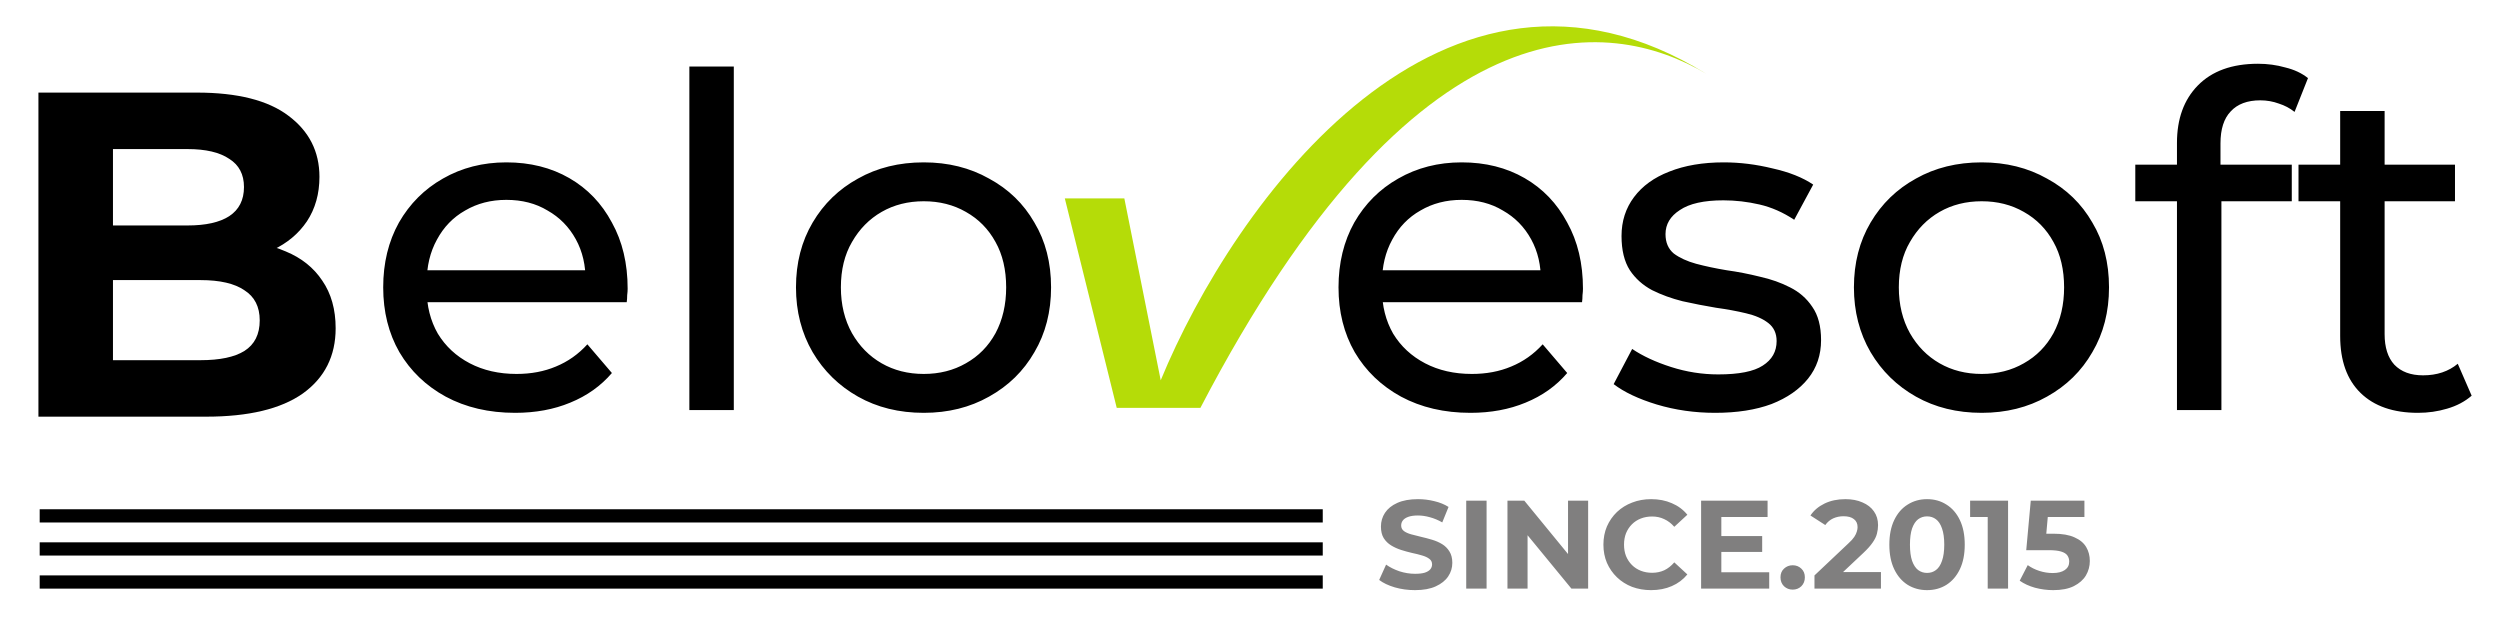
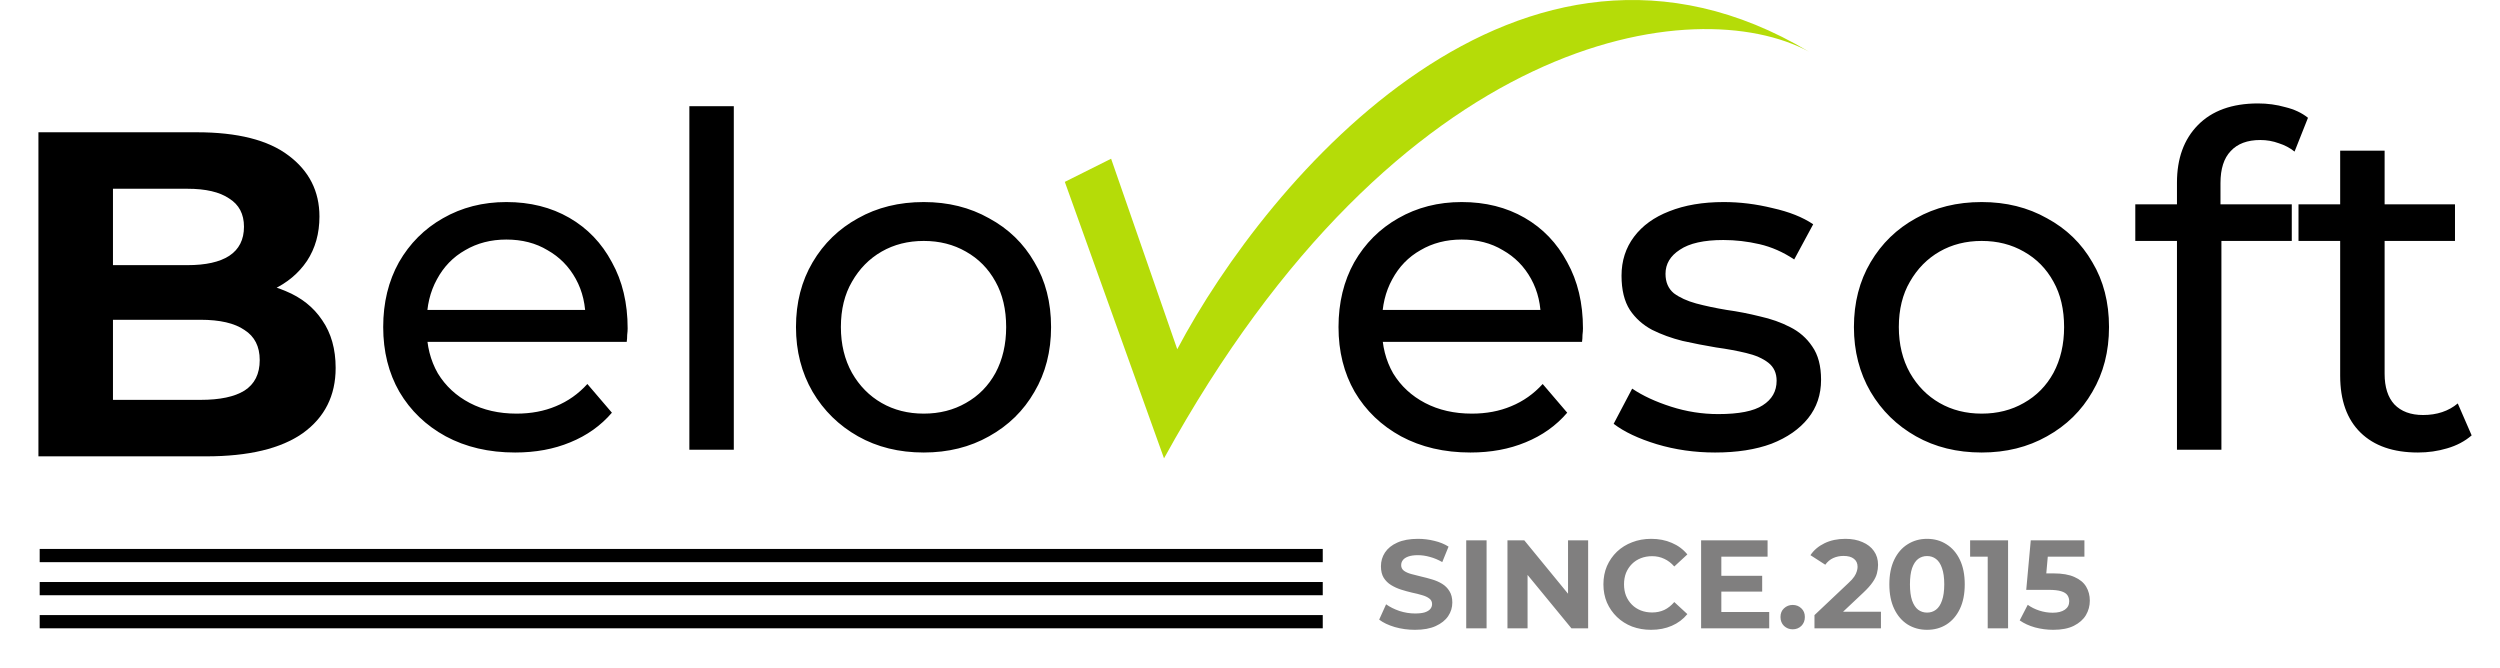
- <svg xmlns="http://www.w3.org/2000/svg" width="378" height="95" viewBox="0 0 378 95" fill="none">
-   <path d="M77.89 62.42C73.923 62.42 70.423 61.603 67.39 59.97C64.403 58.337 62.07 56.097 60.39 53.25C58.757 50.403 57.94 47.137 57.94 43.45C57.94 39.763 58.733 36.497 60.32 33.65C61.953 30.803 64.17 28.587 66.97 27C69.817 25.367 73.013 24.55 76.56 24.55C80.153 24.55 83.327 25.343 86.08 26.93C88.833 28.517 90.98 30.757 92.52 33.65C94.107 36.497 94.9 39.833 94.9 43.66C94.9 43.94 94.877 44.267 94.83 44.64C94.83 45.013 94.807 45.363 94.76 45.69H63.19V40.86H91.26L88.53 42.54C88.577 40.16 88.087 38.037 87.06 36.17C86.033 34.303 84.61 32.857 82.79 31.83C81.017 30.757 78.94 30.22 76.56 30.22C74.227 30.22 72.15 30.757 70.33 31.83C68.51 32.857 67.087 34.327 66.06 36.24C65.033 38.107 64.52 40.253 64.52 42.68V43.8C64.52 46.273 65.08 48.49 66.2 50.45C67.367 52.363 68.977 53.857 71.03 54.93C73.083 56.003 75.44 56.54 78.1 56.54C80.293 56.54 82.277 56.167 84.05 55.42C85.87 54.673 87.457 53.553 88.81 52.06L92.52 56.4C90.84 58.36 88.74 59.853 86.22 60.88C83.747 61.907 80.97 62.42 77.89 62.42ZM104.231 62V10.06H110.951V62H104.231ZM139.672 62.42C135.939 62.42 132.625 61.603 129.732 59.97C126.839 58.337 124.552 56.097 122.872 53.25C121.192 50.357 120.352 47.09 120.352 43.45C120.352 39.763 121.192 36.497 122.872 33.65C124.552 30.803 126.839 28.587 129.732 27C132.625 25.367 135.939 24.55 139.672 24.55C143.359 24.55 146.649 25.367 149.542 27C152.482 28.587 154.769 30.803 156.402 33.65C158.082 36.45 158.922 39.717 158.922 43.45C158.922 47.137 158.082 50.403 156.402 53.25C154.769 56.097 152.482 58.337 149.542 59.97C146.649 61.603 143.359 62.42 139.672 62.42ZM139.672 56.54C142.052 56.54 144.175 56.003 146.042 54.93C147.955 53.857 149.449 52.34 150.522 50.38C151.595 48.373 152.132 46.063 152.132 43.45C152.132 40.79 151.595 38.503 150.522 36.59C149.449 34.63 147.955 33.113 146.042 32.04C144.175 30.967 142.052 30.43 139.672 30.43C137.292 30.43 135.169 30.967 133.302 32.04C131.435 33.113 129.942 34.63 128.822 36.59C127.702 38.503 127.142 40.79 127.142 43.45C127.142 46.063 127.702 48.373 128.822 50.38C129.942 52.34 131.435 53.857 133.302 54.93C135.169 56.003 137.292 56.54 139.672 56.54ZM222.333 62.42C218.367 62.42 214.867 61.603 211.833 59.97C208.847 58.337 206.513 56.097 204.833 53.25C203.2 50.403 202.383 47.137 202.383 43.45C202.383 39.763 203.177 36.497 204.763 33.65C206.397 30.803 208.613 28.587 211.413 27C214.26 25.367 217.457 24.55 221.003 24.55C224.597 24.55 227.77 25.343 230.523 26.93C233.277 28.517 235.423 30.757 236.963 33.65C238.55 36.497 239.343 39.833 239.343 43.66C239.343 43.94 239.32 44.267 239.273 44.64C239.273 45.013 239.25 45.363 239.203 45.69H207.633V40.86H235.703L232.973 42.54C233.02 40.16 232.53 38.037 231.503 36.17C230.477 34.303 229.053 32.857 227.233 31.83C225.46 30.757 223.383 30.22 221.003 30.22C218.67 30.22 216.593 30.757 214.773 31.83C212.953 32.857 211.53 34.327 210.503 36.24C209.477 38.107 208.963 40.253 208.963 42.68V43.8C208.963 46.273 209.523 48.49 210.643 50.45C211.81 52.363 213.42 53.857 215.473 54.93C217.527 56.003 219.883 56.54 222.543 56.54C224.737 56.54 226.72 56.167 228.493 55.42C230.313 54.673 231.9 53.553 233.253 52.06L236.963 56.4C235.283 58.36 233.183 59.853 230.663 60.88C228.19 61.907 225.413 62.42 222.333 62.42ZM259.315 62.42C256.235 62.42 253.295 62 250.495 61.16C247.741 60.32 245.571 59.293 243.985 58.08L246.785 52.76C248.371 53.833 250.331 54.743 252.665 55.49C254.998 56.237 257.378 56.61 259.805 56.61C262.931 56.61 265.171 56.167 266.525 55.28C267.925 54.393 268.625 53.157 268.625 51.57C268.625 50.403 268.205 49.493 267.365 48.84C266.525 48.187 265.405 47.697 264.005 47.37C262.651 47.043 261.135 46.763 259.455 46.53C257.775 46.25 256.095 45.923 254.415 45.55C252.735 45.13 251.195 44.57 249.795 43.87C248.395 43.123 247.275 42.12 246.435 40.86C245.595 39.553 245.175 37.827 245.175 35.68C245.175 33.44 245.805 31.48 247.065 29.8C248.325 28.12 250.098 26.837 252.385 25.95C254.718 25.017 257.471 24.55 260.645 24.55C263.071 24.55 265.521 24.853 267.995 25.46C270.515 26.02 272.568 26.837 274.155 27.91L271.285 33.23C269.605 32.11 267.855 31.34 266.035 30.92C264.215 30.5 262.395 30.29 260.575 30.29C257.635 30.29 255.441 30.78 253.995 31.76C252.548 32.693 251.825 33.907 251.825 35.4C251.825 36.66 252.245 37.64 253.085 38.34C253.971 38.993 255.091 39.507 256.445 39.88C257.845 40.253 259.385 40.58 261.065 40.86C262.745 41.093 264.425 41.42 266.105 41.84C267.785 42.213 269.301 42.75 270.655 43.45C272.055 44.15 273.175 45.13 274.015 46.39C274.901 47.65 275.345 49.33 275.345 51.43C275.345 53.67 274.691 55.607 273.385 57.24C272.078 58.873 270.235 60.157 267.855 61.09C265.475 61.977 262.628 62.42 259.315 62.42ZM299.633 62.42C295.9 62.42 292.586 61.603 289.693 59.97C286.8 58.337 284.513 56.097 282.833 53.25C281.153 50.357 280.313 47.09 280.313 43.45C280.313 39.763 281.153 36.497 282.833 33.65C284.513 30.803 286.8 28.587 289.693 27C292.586 25.367 295.9 24.55 299.633 24.55C303.32 24.55 306.61 25.367 309.503 27C312.443 28.587 314.73 30.803 316.363 33.65C318.043 36.45 318.883 39.717 318.883 43.45C318.883 47.137 318.043 50.403 316.363 53.25C314.73 56.097 312.443 58.337 309.503 59.97C306.61 61.603 303.32 62.42 299.633 62.42ZM299.633 56.54C302.013 56.54 304.136 56.003 306.003 54.93C307.916 53.857 309.41 52.34 310.483 50.38C311.556 48.373 312.093 46.063 312.093 43.45C312.093 40.79 311.556 38.503 310.483 36.59C309.41 34.63 307.916 33.113 306.003 32.04C304.136 30.967 302.013 30.43 299.633 30.43C297.253 30.43 295.13 30.967 293.263 32.04C291.396 33.113 289.903 34.63 288.783 36.59C287.663 38.503 287.103 40.79 287.103 43.45C287.103 46.063 287.663 48.373 288.783 50.38C289.903 52.34 291.396 53.857 293.263 54.93C295.13 56.003 297.253 56.54 299.633 56.54ZM329.157 62V21.61C329.157 17.97 330.207 15.077 332.307 12.93C334.453 10.737 337.487 9.64 341.407 9.64C342.853 9.64 344.23 9.827 345.537 10.2C346.89 10.527 348.033 11.063 348.967 11.81L346.937 16.92C346.237 16.36 345.443 15.94 344.557 15.66C343.67 15.333 342.737 15.17 341.757 15.17C339.797 15.17 338.303 15.73 337.277 16.85C336.25 17.923 335.737 19.533 335.737 21.68V26.65L335.877 29.73V62H329.157ZM322.857 30.43V24.9H346.517V30.43H322.857ZM365.594 62.42C361.861 62.42 358.968 61.417 356.914 59.41C354.861 57.403 353.834 54.533 353.834 50.8V16.78H360.554V50.52C360.554 52.527 361.044 54.067 362.024 55.14C363.051 56.213 364.498 56.75 366.364 56.75C368.464 56.75 370.214 56.167 371.614 55L373.714 59.83C372.688 60.717 371.451 61.37 370.004 61.79C368.604 62.21 367.134 62.42 365.594 62.42ZM347.534 30.43V24.9H371.194V30.43H347.534Z" fill="black" />
-   <path d="M213.947 89.228C212.883 89.228 211.863 89.089 210.888 88.81C209.913 88.519 209.127 88.145 208.532 87.689L209.577 85.371C210.147 85.776 210.818 86.112 211.591 86.378C212.376 86.631 213.168 86.758 213.966 86.758C214.574 86.758 215.062 86.701 215.429 86.587C215.809 86.46 216.088 86.289 216.265 86.074C216.442 85.859 216.531 85.612 216.531 85.333C216.531 84.978 216.392 84.7 216.113 84.497C215.834 84.282 215.467 84.111 215.011 83.984C214.555 83.845 214.048 83.718 213.491 83.604C212.946 83.477 212.395 83.325 211.838 83.148C211.293 82.971 210.793 82.743 210.337 82.464C209.881 82.185 209.507 81.818 209.216 81.362C208.937 80.906 208.798 80.323 208.798 79.614C208.798 78.854 209.001 78.164 209.406 77.543C209.824 76.91 210.445 76.409 211.268 76.042C212.104 75.662 213.149 75.472 214.403 75.472C215.239 75.472 216.062 75.573 216.873 75.776C217.684 75.966 218.399 76.257 219.02 76.65L218.07 78.987C217.449 78.632 216.829 78.373 216.208 78.208C215.587 78.031 214.979 77.942 214.384 77.942C213.789 77.942 213.301 78.012 212.921 78.151C212.541 78.29 212.269 78.474 212.104 78.702C211.939 78.917 211.857 79.171 211.857 79.462C211.857 79.804 211.996 80.083 212.275 80.298C212.554 80.501 212.921 80.665 213.377 80.792C213.833 80.919 214.333 81.045 214.878 81.172C215.435 81.299 215.986 81.444 216.531 81.609C217.088 81.774 217.595 81.995 218.051 82.274C218.507 82.553 218.874 82.92 219.153 83.376C219.444 83.832 219.59 84.408 219.59 85.105C219.59 85.852 219.381 86.536 218.963 87.157C218.545 87.778 217.918 88.278 217.082 88.658C216.259 89.038 215.214 89.228 213.947 89.228ZM221.693 89V75.7H224.771V89H221.693ZM227.928 89V75.7H230.474L238.321 85.276H237.086V75.7H240.126V89H237.599L229.733 79.424H230.968V89H227.928ZM249.637 89.228C248.611 89.228 247.655 89.063 246.768 88.734C245.894 88.392 245.134 87.911 244.488 87.29C243.842 86.669 243.336 85.941 242.968 85.105C242.614 84.269 242.436 83.351 242.436 82.35C242.436 81.349 242.614 80.431 242.968 79.595C243.336 78.759 243.842 78.031 244.488 77.41C245.147 76.789 245.913 76.314 246.787 75.985C247.661 75.643 248.618 75.472 249.656 75.472C250.809 75.472 251.848 75.675 252.772 76.08C253.71 76.473 254.495 77.055 255.128 77.828L253.152 79.652C252.696 79.133 252.19 78.746 251.632 78.493C251.075 78.227 250.467 78.094 249.808 78.094C249.188 78.094 248.618 78.195 248.098 78.398C247.579 78.601 247.129 78.892 246.749 79.272C246.369 79.652 246.072 80.102 245.856 80.621C245.654 81.14 245.552 81.717 245.552 82.35C245.552 82.983 245.654 83.56 245.856 84.079C246.072 84.598 246.369 85.048 246.749 85.428C247.129 85.808 247.579 86.099 248.098 86.302C248.618 86.505 249.188 86.606 249.808 86.606C250.467 86.606 251.075 86.479 251.632 86.226C252.19 85.96 252.696 85.561 253.152 85.029L255.128 86.853C254.495 87.626 253.71 88.215 252.772 88.62C251.848 89.025 250.803 89.228 249.637 89.228ZM260.038 81.058H266.441V83.452H260.038V81.058ZM260.266 86.53H267.505V89H257.207V75.7H267.258V78.17H260.266V86.53ZM271.052 89.152C270.545 89.152 270.108 88.981 269.741 88.639C269.386 88.284 269.209 87.835 269.209 87.29C269.209 86.745 269.386 86.308 269.741 85.979C270.108 85.637 270.545 85.466 271.052 85.466C271.571 85.466 272.008 85.637 272.363 85.979C272.717 86.308 272.895 86.745 272.895 87.29C272.895 87.835 272.717 88.284 272.363 88.639C272.008 88.981 271.571 89.152 271.052 89.152ZM274.348 89V87.005L279.478 82.16C279.883 81.793 280.181 81.463 280.371 81.172C280.561 80.881 280.687 80.615 280.751 80.374C280.827 80.133 280.865 79.912 280.865 79.709C280.865 79.177 280.681 78.772 280.314 78.493C279.959 78.202 279.433 78.056 278.737 78.056C278.179 78.056 277.66 78.164 277.179 78.379C276.71 78.594 276.311 78.93 275.982 79.386L273.74 77.942C274.246 77.182 274.956 76.58 275.868 76.137C276.78 75.694 277.831 75.472 279.022 75.472C280.01 75.472 280.871 75.637 281.606 75.966C282.353 76.283 282.929 76.732 283.335 77.315C283.753 77.898 283.962 78.594 283.962 79.405C283.962 79.836 283.905 80.266 283.791 80.697C283.689 81.115 283.474 81.558 283.145 82.027C282.828 82.496 282.359 83.021 281.739 83.604L277.483 87.613L276.894 86.492H284.399V89H274.348ZM291.369 89.228C290.279 89.228 289.304 88.962 288.443 88.43C287.581 87.885 286.904 87.1 286.41 86.074C285.916 85.048 285.669 83.807 285.669 82.35C285.669 80.893 285.916 79.652 286.41 78.626C286.904 77.6 287.581 76.821 288.443 76.289C289.304 75.744 290.279 75.472 291.369 75.472C292.471 75.472 293.446 75.744 294.295 76.289C295.156 76.821 295.834 77.6 296.328 78.626C296.822 79.652 297.069 80.893 297.069 82.35C297.069 83.807 296.822 85.048 296.328 86.074C295.834 87.1 295.156 87.885 294.295 88.43C293.446 88.962 292.471 89.228 291.369 89.228ZM291.369 86.625C291.888 86.625 292.338 86.479 292.718 86.188C293.11 85.897 293.414 85.434 293.63 84.801C293.858 84.168 293.972 83.351 293.972 82.35C293.972 81.349 293.858 80.532 293.63 79.899C293.414 79.266 293.11 78.803 292.718 78.512C292.338 78.221 291.888 78.075 291.369 78.075C290.862 78.075 290.412 78.221 290.02 78.512C289.64 78.803 289.336 79.266 289.108 79.899C288.892 80.532 288.785 81.349 288.785 82.35C288.785 83.351 288.892 84.168 289.108 84.801C289.336 85.434 289.64 85.897 290.02 86.188C290.412 86.479 290.862 86.625 291.369 86.625ZM300.542 89V76.84L301.872 78.17H297.882V75.7H303.62V89H300.542ZM310.452 89.228C309.528 89.228 308.609 89.108 307.697 88.867C306.798 88.614 306.025 88.259 305.379 87.803L306.595 85.447C307.102 85.814 307.685 86.106 308.343 86.321C309.015 86.536 309.692 86.644 310.376 86.644C311.149 86.644 311.757 86.492 312.2 86.188C312.644 85.884 312.865 85.46 312.865 84.915C312.865 84.573 312.777 84.269 312.599 84.003C312.422 83.737 312.105 83.534 311.649 83.395C311.206 83.256 310.579 83.186 309.768 83.186H306.367L307.051 75.7H315.164V78.17H308.153L309.749 76.764L309.274 82.103L307.678 80.697H310.49C311.808 80.697 312.865 80.881 313.663 81.248C314.474 81.603 315.063 82.09 315.43 82.711C315.798 83.332 315.981 84.035 315.981 84.82C315.981 85.605 315.785 86.334 315.392 87.005C315 87.664 314.392 88.202 313.568 88.62C312.758 89.025 311.719 89.228 310.452 89.228Z" fill="#807F7F" />
-   <path d="M5.81 63V14H29.75C35.91 14 40.53 15.167 43.61 17.5C46.737 19.833 48.3 22.913 48.3 26.74C48.3 29.307 47.67 31.547 46.41 33.46C45.15 35.327 43.423 36.773 41.23 37.8C39.037 38.827 36.517 39.34 33.67 39.34L35 36.47C38.08 36.47 40.81 36.983 43.19 38.01C45.57 38.99 47.413 40.46 48.72 42.42C50.073 44.38 50.75 46.783 50.75 49.63C50.75 53.83 49.093 57.12 45.78 59.5C42.467 61.833 37.59 63 31.15 63H5.81ZM17.08 54.46H30.31C33.25 54.46 35.467 53.993 36.96 53.06C38.5 52.08 39.27 50.54 39.27 48.44C39.27 46.387 38.5 44.87 36.96 43.89C35.467 42.863 33.25 42.35 30.31 42.35H16.24V34.09H28.35C31.103 34.09 33.203 33.623 34.65 32.69C36.143 31.71 36.89 30.24 36.89 28.28C36.89 26.367 36.143 24.943 34.65 24.01C33.203 23.03 31.103 22.54 28.35 22.54H17.08V54.46Z" fill="black" />
-   <rect x="6" y="77" width="194" height="2" fill="black" />
-   <rect x="6" y="82" width="194" height="2" fill="black" />
-   <rect x="6" y="87" width="194" height="2" fill="black" />
-   <path d="M175.5 57.5L170 29.999H161L168.849 61.67H181.5C214.023 -0.756 243.176 2.338 258 11.164C218.28 -13.342 186.598 30.548 175.5 57.5Z" fill="#B5DC08" />
+ <svg xmlns="http://www.w3.org/2000/svg" width="378" height="101" viewBox="0 0 378 101" fill="none">
+   <path d="M77.89 68.42C73.923 68.42 70.423 67.603 67.39 65.97C64.403 64.337 62.07 62.097 60.39 59.25C58.757 56.403 57.94 53.137 57.94 49.45C57.94 45.763 58.733 42.497 60.32 39.65C61.953 36.803 64.17 34.587 66.97 33C69.817 31.367 73.013 30.55 76.56 30.55C80.153 30.55 83.327 31.343 86.08 32.93C88.833 34.517 90.98 36.757 92.52 39.65C94.107 42.497 94.9 45.833 94.9 49.66C94.9 49.94 94.877 50.267 94.83 50.64C94.83 51.013 94.807 51.363 94.76 51.69H63.19V46.86H91.26L88.53 48.54C88.577 46.16 88.087 44.037 87.06 42.17C86.033 40.303 84.61 38.857 82.79 37.83C81.017 36.757 78.94 36.22 76.56 36.22C74.227 36.22 72.15 36.757 70.33 37.83C68.51 38.857 67.087 40.327 66.06 42.24C65.033 44.107 64.52 46.253 64.52 48.68V49.8C64.52 52.273 65.08 54.49 66.2 56.45C67.367 58.363 68.977 59.857 71.03 60.93C73.083 62.003 75.44 62.54 78.1 62.54C80.293 62.54 82.277 62.167 84.05 61.42C85.87 60.673 87.457 59.553 88.81 58.06L92.52 62.4C90.84 64.36 88.74 65.853 86.22 66.88C83.747 67.907 80.97 68.42 77.89 68.42ZM104.231 68V16.06H110.951V68H104.231ZM139.672 68.42C135.939 68.42 132.625 67.603 129.732 65.97C126.839 64.337 124.552 62.097 122.872 59.25C121.192 56.357 120.352 53.09 120.352 49.45C120.352 45.763 121.192 42.497 122.872 39.65C124.552 36.803 126.839 34.587 129.732 33C132.625 31.367 135.939 30.55 139.672 30.55C143.359 30.55 146.649 31.367 149.542 33C152.482 34.587 154.769 36.803 156.402 39.65C158.082 42.45 158.922 45.717 158.922 49.45C158.922 53.137 158.082 56.403 156.402 59.25C154.769 62.097 152.482 64.337 149.542 65.97C146.649 67.603 143.359 68.42 139.672 68.42ZM139.672 62.54C142.052 62.54 144.175 62.003 146.042 60.93C147.955 59.857 149.449 58.34 150.522 56.38C151.595 54.373 152.132 52.063 152.132 49.45C152.132 46.79 151.595 44.503 150.522 42.59C149.449 40.63 147.955 39.113 146.042 38.04C144.175 36.967 142.052 36.43 139.672 36.43C137.292 36.43 135.169 36.967 133.302 38.04C131.435 39.113 129.942 40.63 128.822 42.59C127.702 44.503 127.142 46.79 127.142 49.45C127.142 52.063 127.702 54.373 128.822 56.38C129.942 58.34 131.435 59.857 133.302 60.93C135.169 62.003 137.292 62.54 139.672 62.54ZM222.333 68.42C218.367 68.42 214.867 67.603 211.833 65.97C208.847 64.337 206.513 62.097 204.833 59.25C203.2 56.403 202.383 53.137 202.383 49.45C202.383 45.763 203.177 42.497 204.763 39.65C206.397 36.803 208.613 34.587 211.413 33C214.26 31.367 217.457 30.55 221.003 30.55C224.597 30.55 227.77 31.343 230.523 32.93C233.277 34.517 235.423 36.757 236.963 39.65C238.55 42.497 239.343 45.833 239.343 49.66C239.343 49.94 239.32 50.267 239.273 50.64C239.273 51.013 239.25 51.363 239.203 51.69H207.633V46.86H235.703L232.973 48.54C233.02 46.16 232.53 44.037 231.503 42.17C230.477 40.303 229.053 38.857 227.233 37.83C225.46 36.757 223.383 36.22 221.003 36.22C218.67 36.22 216.593 36.757 214.773 37.83C212.953 38.857 211.53 40.327 210.503 42.24C209.477 44.107 208.963 46.253 208.963 48.68V49.8C208.963 52.273 209.523 54.49 210.643 56.45C211.81 58.363 213.42 59.857 215.473 60.93C217.527 62.003 219.883 62.54 222.543 62.54C224.737 62.54 226.72 62.167 228.493 61.42C230.313 60.673 231.9 59.553 233.253 58.06L236.963 62.4C235.283 64.36 233.183 65.853 230.663 66.88C228.19 67.907 225.413 68.42 222.333 68.42ZM259.315 68.42C256.235 68.42 253.295 68 250.495 67.16C247.741 66.32 245.571 65.293 243.985 64.08L246.785 58.76C248.371 59.833 250.331 60.743 252.665 61.49C254.998 62.237 257.378 62.61 259.805 62.61C262.931 62.61 265.171 62.167 266.525 61.28C267.925 60.393 268.625 59.157 268.625 57.57C268.625 56.403 268.205 55.493 267.365 54.84C266.525 54.187 265.405 53.697 264.005 53.37C262.651 53.043 261.135 52.763 259.455 52.53C257.775 52.25 256.095 51.923 254.415 51.55C252.735 51.13 251.195 50.57 249.795 49.87C248.395 49.123 247.275 48.12 246.435 46.86C245.595 45.553 245.175 43.827 245.175 41.68C245.175 39.44 245.805 37.48 247.065 35.8C248.325 34.12 250.098 32.837 252.385 31.95C254.718 31.017 257.471 30.55 260.645 30.55C263.071 30.55 265.521 30.853 267.995 31.46C270.515 32.02 272.568 32.837 274.155 33.91L271.285 39.23C269.605 38.11 267.855 37.34 266.035 36.92C264.215 36.5 262.395 36.29 260.575 36.29C257.635 36.29 255.441 36.78 253.995 37.76C252.548 38.693 251.825 39.907 251.825 41.4C251.825 42.66 252.245 43.64 253.085 44.34C253.971 44.993 255.091 45.507 256.445 45.88C257.845 46.253 259.385 46.58 261.065 46.86C262.745 47.093 264.425 47.42 266.105 47.84C267.785 48.213 269.301 48.75 270.655 49.45C272.055 50.15 273.175 51.13 274.015 52.39C274.901 53.65 275.345 55.33 275.345 57.43C275.345 59.67 274.691 61.607 273.385 63.24C272.078 64.873 270.235 66.157 267.855 67.09C265.475 67.977 262.628 68.42 259.315 68.42ZM299.633 68.42C295.9 68.42 292.586 67.603 289.693 65.97C286.8 64.337 284.513 62.097 282.833 59.25C281.153 56.357 280.313 53.09 280.313 49.45C280.313 45.763 281.153 42.497 282.833 39.65C284.513 36.803 286.8 34.587 289.693 33C292.586 31.367 295.9 30.55 299.633 30.55C303.32 30.55 306.61 31.367 309.503 33C312.443 34.587 314.73 36.803 316.363 39.65C318.043 42.45 318.883 45.717 318.883 49.45C318.883 53.137 318.043 56.403 316.363 59.25C314.73 62.097 312.443 64.337 309.503 65.97C306.61 67.603 303.32 68.42 299.633 68.42ZM299.633 62.54C302.013 62.54 304.136 62.003 306.003 60.93C307.916 59.857 309.41 58.34 310.483 56.38C311.556 54.373 312.093 52.063 312.093 49.45C312.093 46.79 311.556 44.503 310.483 42.59C309.41 40.63 307.916 39.113 306.003 38.04C304.136 36.967 302.013 36.43 299.633 36.43C297.253 36.43 295.13 36.967 293.263 38.04C291.396 39.113 289.903 40.63 288.783 42.59C287.663 44.503 287.103 46.79 287.103 49.45C287.103 52.063 287.663 54.373 288.783 56.38C289.903 58.34 291.396 59.857 293.263 60.93C295.13 62.003 297.253 62.54 299.633 62.54ZM329.157 68V27.61C329.157 23.97 330.207 21.077 332.307 18.93C334.453 16.737 337.487 15.64 341.407 15.64C342.853 15.64 344.23 15.827 345.537 16.2C346.89 16.527 348.033 17.063 348.967 17.81L346.937 22.92C346.237 22.36 345.443 21.94 344.557 21.66C343.67 21.333 342.737 21.17 341.757 21.17C339.797 21.17 338.303 21.73 337.277 22.85C336.25 23.923 335.737 25.533 335.737 27.68V32.65L335.877 35.73V68H329.157ZM322.857 36.43V30.9H346.517V36.43H322.857ZM365.594 68.42C361.861 68.42 358.968 67.417 356.914 65.41C354.861 63.403 353.834 60.533 353.834 56.8V22.78H360.554V56.52C360.554 58.527 361.044 60.067 362.024 61.14C363.051 62.213 364.498 62.75 366.364 62.75C368.464 62.75 370.214 62.167 371.614 61L373.714 65.83C372.688 66.717 371.451 67.37 370.004 67.79C368.604 68.21 367.134 68.42 365.594 68.42ZM347.534 36.43V30.9H371.194V36.43H347.534Z" fill="black" />
+   <path d="M213.947 95.228C212.883 95.228 211.863 95.089 210.888 94.81C209.913 94.519 209.127 94.145 208.532 93.689L209.577 91.371C210.147 91.776 210.818 92.112 211.591 92.378C212.376 92.631 213.168 92.758 213.966 92.758C214.574 92.758 215.062 92.701 215.429 92.587C215.809 92.46 216.088 92.289 216.265 92.074C216.442 91.859 216.531 91.612 216.531 91.333C216.531 90.978 216.392 90.7 216.113 90.497C215.834 90.282 215.467 90.111 215.011 89.984C214.555 89.845 214.048 89.718 213.491 89.604C212.946 89.477 212.395 89.325 211.838 89.148C211.293 88.971 210.793 88.743 210.337 88.464C209.881 88.185 209.507 87.818 209.216 87.362C208.937 86.906 208.798 86.323 208.798 85.614C208.798 84.854 209.001 84.164 209.406 83.543C209.824 82.91 210.445 82.409 211.268 82.042C212.104 81.662 213.149 81.472 214.403 81.472C215.239 81.472 216.062 81.573 216.873 81.776C217.684 81.966 218.399 82.257 219.02 82.65L218.07 84.987C217.449 84.632 216.829 84.373 216.208 84.208C215.587 84.031 214.979 83.942 214.384 83.942C213.789 83.942 213.301 84.012 212.921 84.151C212.541 84.29 212.269 84.474 212.104 84.702C211.939 84.917 211.857 85.171 211.857 85.462C211.857 85.804 211.996 86.083 212.275 86.298C212.554 86.501 212.921 86.665 213.377 86.792C213.833 86.919 214.333 87.045 214.878 87.172C215.435 87.299 215.986 87.444 216.531 87.609C217.088 87.774 217.595 87.995 218.051 88.274C218.507 88.553 218.874 88.92 219.153 89.376C219.444 89.832 219.59 90.408 219.59 91.105C219.59 91.852 219.381 92.536 218.963 93.157C218.545 93.778 217.918 94.278 217.082 94.658C216.259 95.038 215.214 95.228 213.947 95.228ZM221.693 95V81.7H224.771V95H221.693ZM227.928 95V81.7H230.474L238.321 91.276H237.086V81.7H240.126V95H237.599L229.733 85.424H230.968V95H227.928ZM249.637 95.228C248.611 95.228 247.655 95.063 246.768 94.734C245.894 94.392 245.134 93.911 244.488 93.29C243.842 92.669 243.336 91.941 242.968 91.105C242.614 90.269 242.436 89.351 242.436 88.35C242.436 87.349 242.614 86.431 242.968 85.595C243.336 84.759 243.842 84.031 244.488 83.41C245.147 82.789 245.913 82.314 246.787 81.985C247.661 81.643 248.618 81.472 249.656 81.472C250.809 81.472 251.848 81.675 252.772 82.08C253.71 82.473 254.495 83.055 255.128 83.828L253.152 85.652C252.696 85.133 252.19 84.746 251.632 84.493C251.075 84.227 250.467 84.094 249.808 84.094C249.188 84.094 248.618 84.195 248.098 84.398C247.579 84.601 247.129 84.892 246.749 85.272C246.369 85.652 246.072 86.102 245.856 86.621C245.654 87.14 245.552 87.717 245.552 88.35C245.552 88.983 245.654 89.56 245.856 90.079C246.072 90.598 246.369 91.048 246.749 91.428C247.129 91.808 247.579 92.099 248.098 92.302C248.618 92.505 249.188 92.606 249.808 92.606C250.467 92.606 251.075 92.479 251.632 92.226C252.19 91.96 252.696 91.561 253.152 91.029L255.128 92.853C254.495 93.626 253.71 94.215 252.772 94.62C251.848 95.025 250.803 95.228 249.637 95.228ZM260.038 87.058H266.441V89.452H260.038V87.058ZM260.266 92.53H267.505V95H257.207V81.7H267.258V84.17H260.266V92.53ZM271.052 95.152C270.545 95.152 270.108 94.981 269.741 94.639C269.386 94.284 269.209 93.835 269.209 93.29C269.209 92.745 269.386 92.308 269.741 91.979C270.108 91.637 270.545 91.466 271.052 91.466C271.571 91.466 272.008 91.637 272.363 91.979C272.717 92.308 272.895 92.745 272.895 93.29C272.895 93.835 272.717 94.284 272.363 94.639C272.008 94.981 271.571 95.152 271.052 95.152ZM274.348 95V93.005L279.478 88.16C279.883 87.793 280.181 87.463 280.371 87.172C280.561 86.881 280.687 86.615 280.751 86.374C280.827 86.133 280.865 85.912 280.865 85.709C280.865 85.177 280.681 84.772 280.314 84.493C279.959 84.202 279.433 84.056 278.737 84.056C278.179 84.056 277.66 84.164 277.179 84.379C276.71 84.594 276.311 84.93 275.982 85.386L273.74 83.942C274.246 83.182 274.956 82.58 275.868 82.137C276.78 81.694 277.831 81.472 279.022 81.472C280.01 81.472 280.871 81.637 281.606 81.966C282.353 82.283 282.929 82.732 283.335 83.315C283.753 83.898 283.962 84.594 283.962 85.405C283.962 85.836 283.905 86.266 283.791 86.697C283.689 87.115 283.474 87.558 283.145 88.027C282.828 88.496 282.359 89.021 281.739 89.604L277.483 93.613L276.894 92.492H284.399V95H274.348ZM291.369 95.228C290.279 95.228 289.304 94.962 288.443 94.43C287.581 93.885 286.904 93.1 286.41 92.074C285.916 91.048 285.669 89.807 285.669 88.35C285.669 86.893 285.916 85.652 286.41 84.626C286.904 83.6 287.581 82.821 288.443 82.289C289.304 81.744 290.279 81.472 291.369 81.472C292.471 81.472 293.446 81.744 294.295 82.289C295.156 82.821 295.834 83.6 296.328 84.626C296.822 85.652 297.069 86.893 297.069 88.35C297.069 89.807 296.822 91.048 296.328 92.074C295.834 93.1 295.156 93.885 294.295 94.43C293.446 94.962 292.471 95.228 291.369 95.228ZM291.369 92.625C291.888 92.625 292.338 92.479 292.718 92.188C293.11 91.897 293.414 91.434 293.63 90.801C293.858 90.168 293.972 89.351 293.972 88.35C293.972 87.349 293.858 86.532 293.63 85.899C293.414 85.266 293.11 84.803 292.718 84.512C292.338 84.221 291.888 84.075 291.369 84.075C290.862 84.075 290.412 84.221 290.02 84.512C289.64 84.803 289.336 85.266 289.108 85.899C288.892 86.532 288.785 87.349 288.785 88.35C288.785 89.351 288.892 90.168 289.108 90.801C289.336 91.434 289.64 91.897 290.02 92.188C290.412 92.479 290.862 92.625 291.369 92.625ZM300.542 95V82.84L301.872 84.17H297.882V81.7H303.62V95H300.542ZM310.452 95.228C309.528 95.228 308.609 95.108 307.697 94.867C306.798 94.614 306.025 94.259 305.379 93.803L306.595 91.447C307.102 91.814 307.685 92.106 308.343 92.321C309.015 92.536 309.692 92.644 310.376 92.644C311.149 92.644 311.757 92.492 312.2 92.188C312.644 91.884 312.865 91.46 312.865 90.915C312.865 90.573 312.777 90.269 312.599 90.003C312.422 89.737 312.105 89.534 311.649 89.395C311.206 89.256 310.579 89.186 309.768 89.186H306.367L307.051 81.7H315.164V84.17H308.153L309.749 82.764L309.274 88.103L307.678 86.697H310.49C311.808 86.697 312.865 86.881 313.663 87.248C314.474 87.603 315.063 88.09 315.43 88.711C315.798 89.332 315.981 90.035 315.981 90.82C315.981 91.605 315.785 92.334 315.392 93.005C315 93.664 314.392 94.202 313.568 94.62C312.758 95.025 311.719 95.228 310.452 95.228Z" fill="#807F7F" />
+   <path d="M5.81 69V20H29.75C35.91 20 40.53 21.167 43.61 23.5C46.737 25.833 48.3 28.913 48.3 32.74C48.3 35.307 47.67 37.547 46.41 39.46C45.15 41.327 43.423 42.773 41.23 43.8C39.037 44.827 36.517 45.34 33.67 45.34L35 42.47C38.08 42.47 40.81 42.983 43.19 44.01C45.57 44.99 47.413 46.46 48.72 48.42C50.073 50.38 50.75 52.783 50.75 55.63C50.75 59.83 49.093 63.12 45.78 65.5C42.467 67.833 37.59 69 31.15 69H5.81ZM17.08 60.46H30.31C33.25 60.46 35.467 59.993 36.96 59.06C38.5 58.08 39.27 56.54 39.27 54.44C39.27 52.387 38.5 50.87 36.96 49.89C35.467 48.863 33.25 48.35 30.31 48.35H16.24V40.09H28.35C31.103 40.09 33.203 39.623 34.65 38.69C36.143 37.71 36.89 36.24 36.89 34.28C36.89 32.367 36.143 30.943 34.65 30.01C33.203 29.03 31.103 28.54 28.35 28.54H17.08V60.46Z" fill="black" />
+   <rect x="6" y="83" width="194" height="2" fill="black" />
+   <rect x="6" y="88" width="194" height="2" fill="black" />
+   <rect x="6" y="93" width="194" height="2" fill="black" />
+   <path d="M168 24L178 52.803C191.667 26.97 229.9 -18.197 273.5 7.803C256.5 -1.364 211.6 4.503 176 69.303L161 27.5L168 24Z" fill="#B5DC08" />
</svg>
